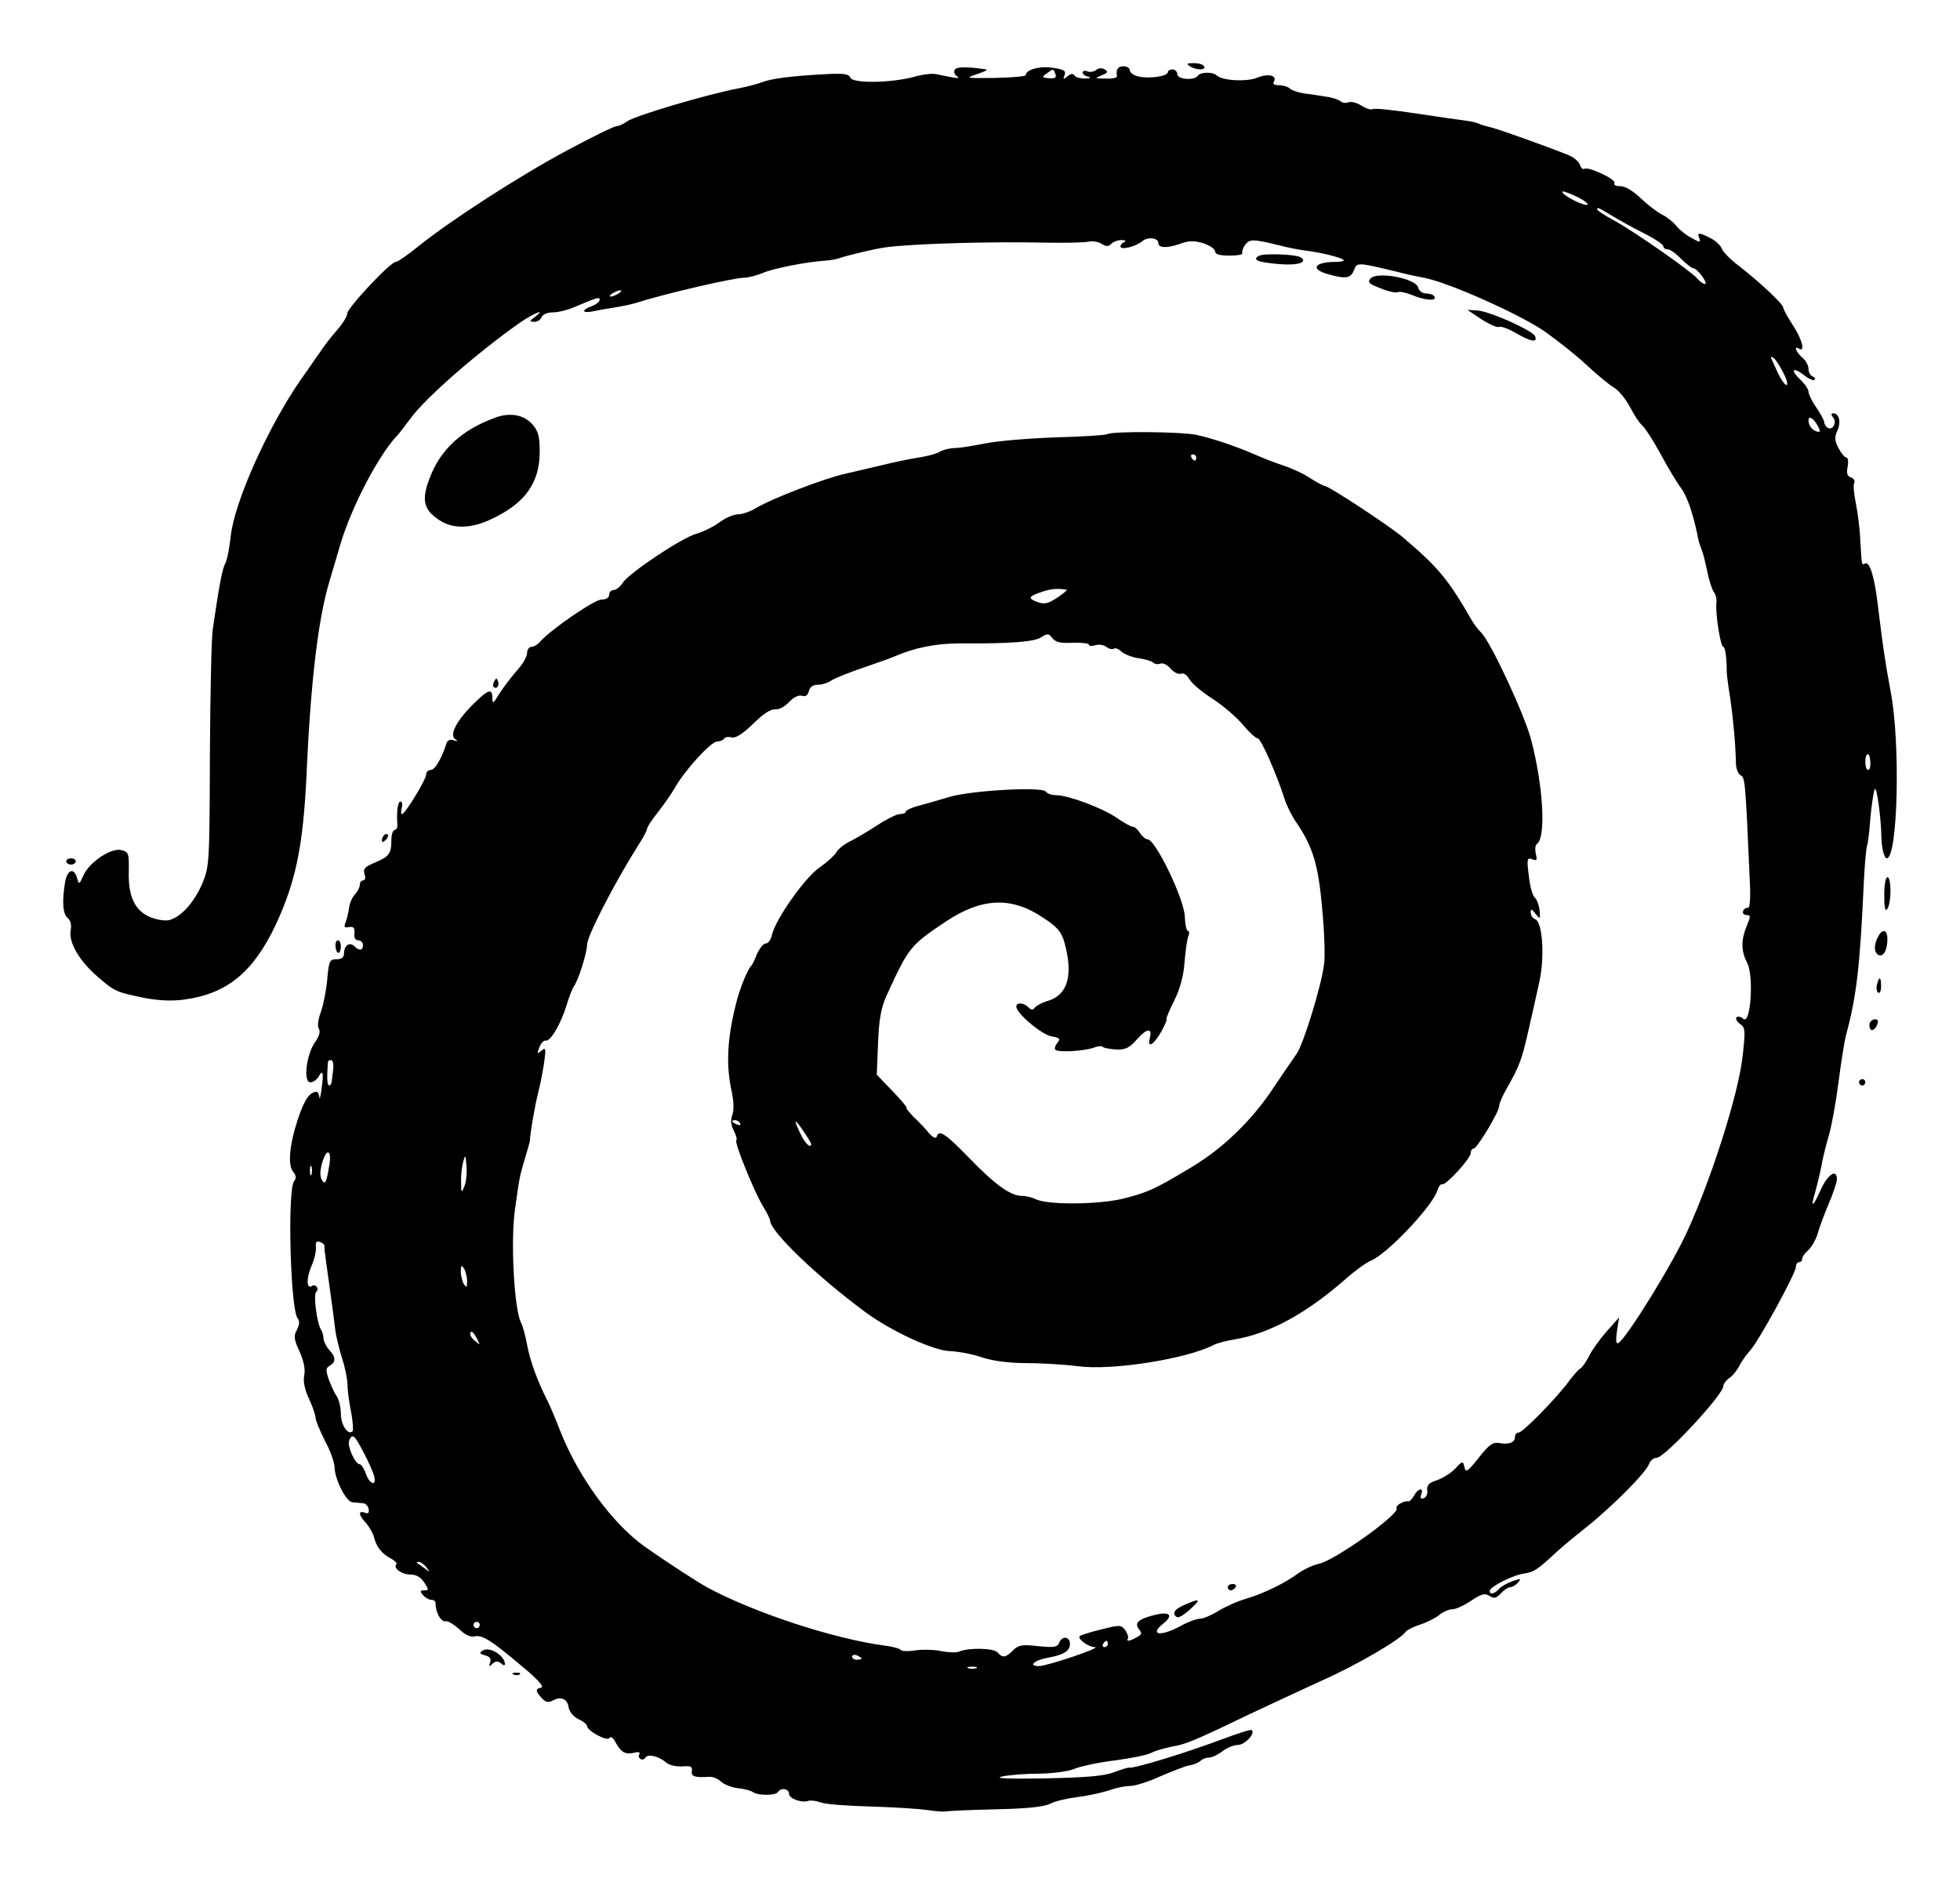
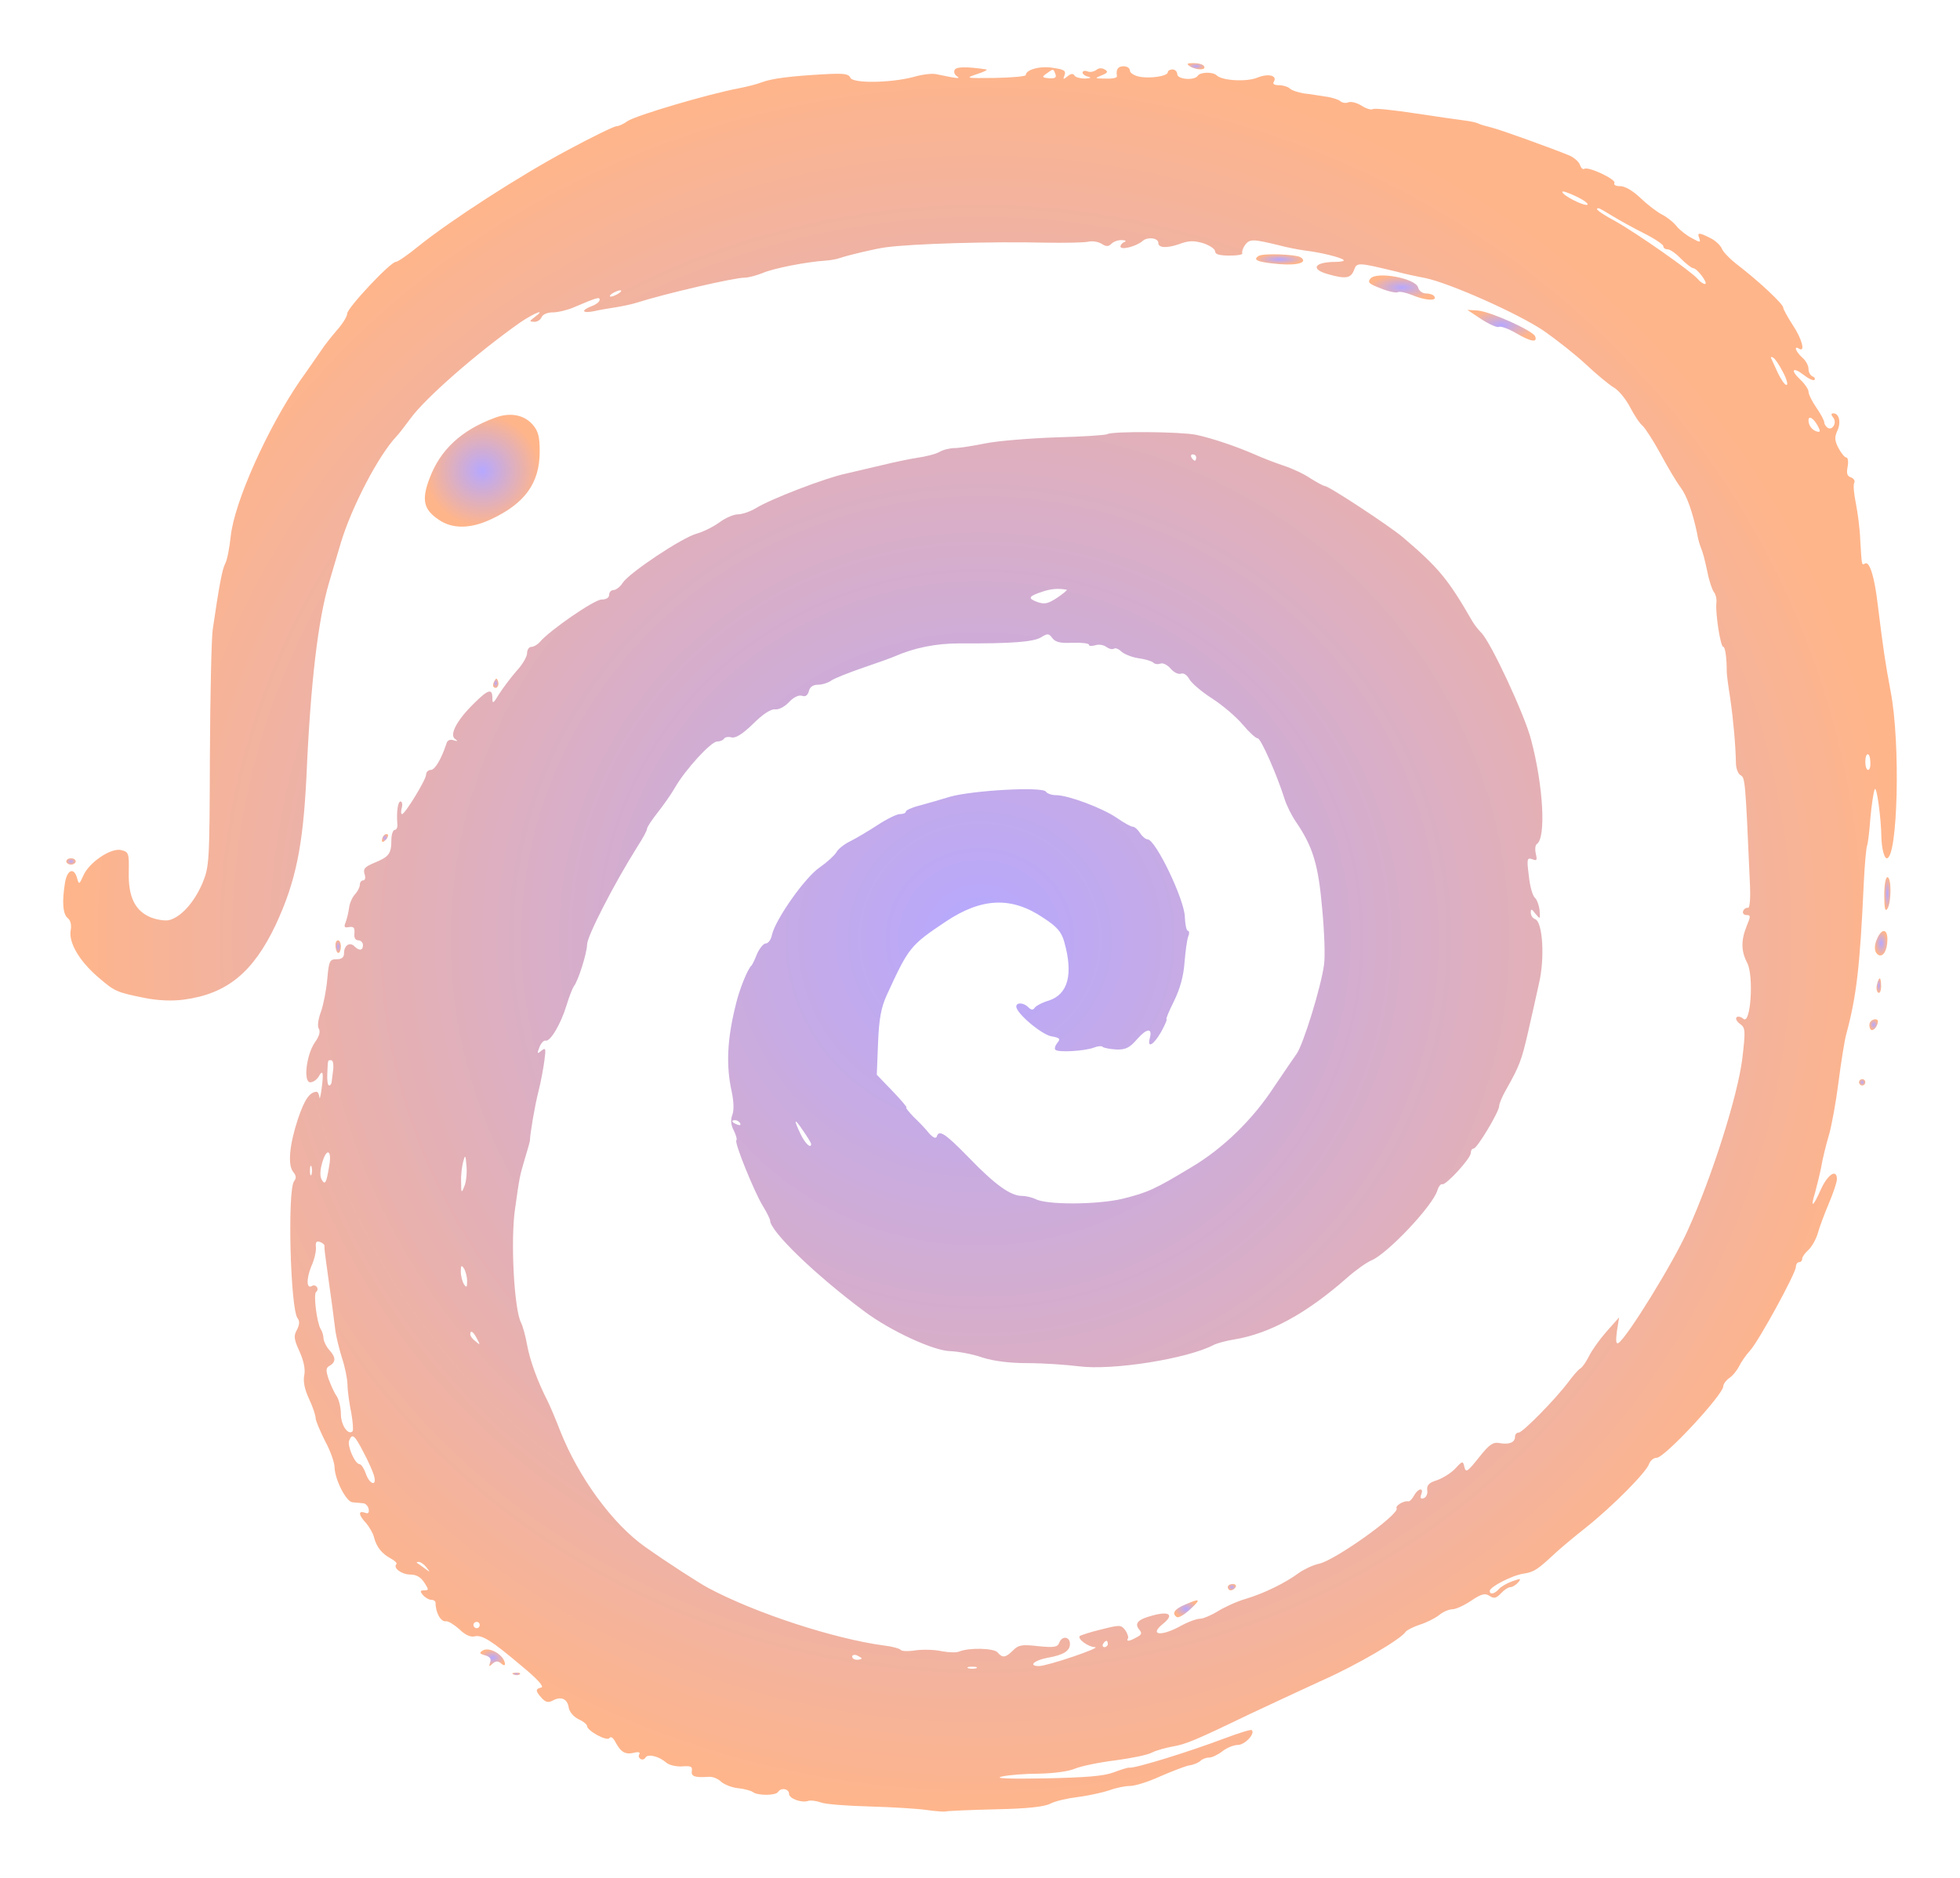
<svg xmlns="http://www.w3.org/2000/svg" version="1.0" width="621pt" height="595pt" viewBox="0 0 621 595" preserveAspectRatio="xMidYMid meet">
-   <g transform="translate(0,595) scale(0.1,-0.1)" fill="#000000" stroke="none">
+   <defs>
+     <radialGradient id="logo-grad" cx="50%" cy="50%" r="50%">
+       <stop offset="0%" stop-color="#B6A8FF" />
+       <stop offset="100%" stop-color="#FFB58A" />
+     </radialGradient>
+   </defs>
+   <g transform="translate(0,595) scale(0.1,-0.1)" fill="url(#logo-grad)" stroke="none">
    <path d="M3770 5740 c20 -13 53 -13 45 0 -3 6 -18 10 -33 10 -21 0 -24 -2 -12 -10z" />
    <path d="M3025 5729 c-4 -6 -1 -15 6 -20 14 -9 6 -9 -65 6 -13 3 -45 -1 -72 -9 -72 -19 -193 -21 -200 -2 -5 12 -21 14 -77 11 -113 -6 -173 -14 -204 -26 -15 -6 -48 -14 -73 -19 -96 -18 -326 -86 -352 -104 -12 -9 -28 -16 -35 -16 -7 0 -77 -34 -155 -76 -150 -80 -370 -222 -473 -305 -33 -27 -65 -49 -71 -49 -17 0 -154 -146 -154 -164 0 -9 -15 -33 -33 -53 -18 -21 -40 -49 -49 -63 -10 -14 -39 -57 -67 -96 -103 -150 -209 -386 -220 -494 -4 -36 -11 -74 -17 -85 -10 -18 -20 -73 -40 -210 -4 -27 -8 -207 -9 -400 -1 -343 -2 -351 -24 -405 -26 -60 -67 -106 -105 -116 -13 -3 -39 1 -59 9 -50 21 -71 66 -69 144 1 59 0 63 -24 69 -32 8 -102 -39 -120 -81 -13 -29 -14 -29 -20 -7 -10 34 -31 26 -38 -15 -10 -62 -7 -100 9 -113 9 -7 12 -22 9 -38 -7 -39 27 -97 86 -148 55 -47 57 -48 150 -67 42 -8 85 -10 122 -5 137 18 220 86 292 238 63 136 86 247 97 470 13 299 37 497 72 615 8 28 25 84 37 125 34 113 119 277 177 338 7 7 26 32 43 55 46 64 209 207 348 305 46 31 85 46 46 17 -17 -13 -18 -14 -1 -15 10 0 20 7 23 15 4 9 19 15 35 15 16 0 46 7 67 16 73 31 82 34 82 24 0 -6 -11 -15 -25 -20 -36 -14 -31 -24 8 -16 17 4 48 9 67 12 19 3 49 9 65 14 94 30 311 80 344 80 12 0 38 7 58 15 35 15 138 35 198 39 17 1 37 5 45 8 26 9 114 30 145 34 85 12 344 19 505 15 63 -1 125 0 138 3 13 3 32 0 43 -7 14 -9 21 -9 31 1 6 6 21 12 33 11 11 0 14 -3 8 -6 -7 -2 -13 -9 -13 -14 0 -13 51 0 71 18 16 13 49 9 49 -7 0 -16 27 -17 65 -4 32 12 47 12 78 3 20 -7 37 -18 37 -26 0 -9 14 -13 46 -13 25 0 43 3 40 8 -2 4 2 16 9 26 15 19 24 19 110 -2 22 -6 58 -13 80 -16 50 -6 115 -22 122 -30 4 -3 -8 -6 -25 -6 -68 0 -82 -23 -24 -39 56 -16 72 -13 82 13 9 25 11 25 135 -5 22 -6 63 -15 90 -20 78 -16 296 -113 377 -168 40 -28 100 -75 133 -106 33 -31 73 -64 88 -73 16 -9 39 -38 52 -63 13 -25 30 -51 39 -58 8 -7 34 -47 57 -89 23 -43 51 -90 64 -107 20 -27 38 -79 52 -145 2 -14 7 -32 10 -40 10 -26 12 -34 23 -84 5 -27 15 -55 20 -62 6 -7 10 -23 8 -36 -3 -33 13 -138 22 -138 6 0 11 -34 11 -80 0 -8 5 -46 11 -83 10 -70 17 -149 18 -204 0 -18 7 -36 15 -40 14 -8 15 -14 29 -335 3 -56 0 -87 -6 -85 -6 1 -13 -4 -15 -10 -3 -7 2 -13 11 -13 13 0 13 -4 0 -35 -18 -45 -18 -79 2 -117 21 -41 11 -196 -12 -177 -8 7 -18 9 -22 5 -4 -4 1 -14 11 -21 17 -12 18 -20 7 -112 -15 -117 -95 -371 -173 -543 -46 -103 -192 -339 -219 -356 -8 -5 -9 7 -5 37 l7 44 -40 -45 c-22 -25 -46 -59 -55 -77 -9 -18 -21 -36 -28 -40 -7 -4 -24 -24 -38 -43 -42 -56 -145 -160 -157 -160 -7 0 -12 -6 -12 -14 0 -18 -20 -25 -51 -19 -19 3 -31 -5 -64 -47 -35 -44 -41 -48 -45 -30 -5 21 -6 21 -29 -4 -13 -14 -39 -30 -58 -37 -26 -8 -33 -16 -31 -32 2 -11 -3 -22 -11 -25 -10 -3 -12 0 -8 12 9 23 -10 20 -23 -4 -6 -11 -14 -19 -18 -18 -14 3 -42 -14 -37 -22 11 -18 -198 -167 -247 -176 -18 -4 -46 -17 -63 -29 -43 -32 -111 -65 -168 -82 -28 -8 -67 -26 -88 -39 -21 -13 -47 -24 -57 -24 -11 0 -41 -11 -67 -26 -59 -31 -94 -25 -50 10 36 29 20 41 -34 26 -46 -12 -58 -25 -41 -45 9 -11 7 -16 -9 -24 -23 -13 -34 -14 -27 -3 2 4 -2 16 -9 26 -13 17 -17 17 -76 2 -34 -8 -64 -18 -68 -21 -8 -9 28 -35 48 -35 24 -1 -151 -60 -177 -60 -35 0 -16 18 26 26 52 9 72 22 72 44 0 24 -25 27 -34 4 -5 -14 -16 -16 -66 -11 -52 6 -63 4 -80 -13 -24 -24 -34 -25 -49 -7 -11 14 -91 16 -122 3 -9 -4 -33 -3 -55 1 -21 5 -58 6 -82 3 -24 -4 -45 -3 -48 1 -2 4 -26 11 -52 14 -159 21 -409 103 -557 182 -32 17 -135 84 -200 130 -103 72 -212 221 -270 368 -15 39 -33 81 -40 95 -32 62 -56 129 -65 178 -5 29 -14 60 -19 70 -22 41 -34 262 -19 362 14 99 14 101 31 158 9 29 16 55 16 57 0 19 15 109 27 156 8 31 16 76 19 99 5 38 4 41 -10 30 -13 -11 -14 -10 -6 11 5 13 14 23 20 21 15 -3 48 53 66 112 8 27 19 54 23 60 14 17 42 107 42 132 0 27 85 192 159 310 17 26 31 52 31 57 0 6 15 28 33 51 18 23 43 58 55 79 33 58 115 147 134 147 9 0 19 4 22 9 3 5 14 7 24 4 13 -3 35 11 68 43 31 31 56 47 69 46 12 -2 31 8 45 23 14 15 30 23 41 20 11 -4 18 1 22 15 3 13 13 20 29 20 13 0 32 6 43 14 11 7 56 25 100 40 44 15 89 31 100 36 62 27 130 41 206 41 166 -1 234 5 257 19 21 13 25 13 36 -2 10 -13 25 -17 64 -15 29 1 52 -2 52 -6 0 -5 9 -5 20 -2 12 4 27 1 35 -5 8 -6 18 -9 24 -6 5 4 16 -1 24 -9 9 -8 33 -18 54 -21 21 -3 42 -9 47 -14 5 -5 15 -6 23 -3 7 3 22 -4 32 -16 10 -12 25 -19 33 -16 8 3 19 -4 26 -17 7 -13 40 -41 73 -62 34 -22 77 -59 97 -83 20 -24 41 -43 47 -43 10 0 61 -116 85 -192 6 -20 23 -54 37 -74 53 -78 70 -135 82 -272 7 -73 10 -153 6 -179 -9 -70 -66 -254 -87 -283 -10 -14 -42 -61 -71 -104 -67 -103 -161 -195 -262 -255 -116 -70 -138 -80 -218 -100 -79 -19 -241 -20 -276 -1 -11 5 -30 10 -43 10 -36 0 -85 35 -168 121 -76 78 -95 90 -102 67 -3 -7 -11 -4 -24 10 -10 13 -32 36 -49 52 -16 17 -27 30 -23 30 3 0 -16 23 -44 52 l-50 52 4 101 c3 77 10 112 27 150 70 153 75 159 187 234 115 77 210 80 310 12 43 -28 57 -44 66 -76 29 -103 12 -166 -49 -186 -21 -6 -41 -17 -45 -23 -5 -8 -11 -7 -20 2 -15 15 -38 16 -38 2 0 -21 78 -87 110 -94 28 -5 31 -8 20 -21 -7 -9 -10 -19 -6 -22 9 -9 93 -4 122 7 12 5 25 6 28 2 4 -3 23 -7 43 -8 29 -1 42 5 66 33 31 35 49 36 40 3 -9 -34 12 -22 36 20 12 22 20 40 17 40 -3 0 8 26 24 58 19 39 30 79 33 122 3 36 8 73 12 83 4 9 3 17 -1 17 -5 0 -9 20 -10 44 -1 55 -93 246 -118 246 -6 0 -17 9 -24 20 -7 11 -17 20 -23 20 -6 0 -29 13 -52 29 -46 31 -153 71 -191 71 -14 0 -28 5 -32 11 -10 17 -234 4 -304 -16 -30 -9 -74 -22 -97 -28 -24 -6 -43 -15 -43 -19 0 -5 -9 -8 -19 -8 -10 0 -42 -16 -71 -35 -29 -19 -68 -42 -86 -51 -19 -9 -39 -25 -44 -35 -6 -10 -30 -32 -53 -48 -46 -31 -139 -163 -151 -213 -3 -16 -12 -28 -20 -28 -7 0 -19 -15 -27 -32 -7 -18 -15 -35 -18 -38 -12 -10 -39 -77 -50 -125 -27 -108 -31 -191 -13 -273 7 -33 8 -61 2 -76 -6 -16 -4 -32 5 -49 7 -14 11 -28 8 -31 -7 -6 56 -162 84 -208 13 -21 23 -42 23 -46 0 -34 145 -174 300 -289 82 -61 218 -124 271 -125 24 -1 70 -9 101 -20 38 -12 88 -18 145 -18 48 0 121 -5 161 -10 107 -14 345 24 428 68 10 5 39 13 64 17 112 18 230 83 355 193 28 25 64 51 81 58 51 22 193 172 208 221 4 13 11 22 16 20 12 -3 90 82 90 99 0 8 4 14 9 14 11 0 81 117 81 135 0 8 10 31 22 52 42 74 49 93 69 180 11 48 27 119 35 156 19 80 12 195 -12 204 -8 3 -14 12 -14 21 0 13 3 12 15 -4 15 -18 15 -18 13 11 -2 17 -9 35 -15 40 -7 6 -16 37 -19 69 -7 54 -6 59 11 53 14 -6 16 -3 11 17 -3 14 -2 27 3 31 30 18 21 184 -18 331 -20 78 -128 310 -158 339 -10 10 -22 26 -28 36 -77 134 -107 170 -221 267 -43 36 -234 162 -247 162 -4 0 -24 11 -45 24 -20 14 -59 32 -87 41 -27 9 -68 25 -90 35 -60 26 -134 51 -185 62 -49 10 -266 12 -282 2 -5 -3 -78 -8 -161 -10 -84 -3 -184 -11 -224 -19 -40 -8 -84 -15 -98 -15 -15 0 -36 -5 -48 -12 -12 -7 -44 -15 -72 -19 -27 -4 -77 -15 -110 -23 -33 -8 -85 -20 -115 -27 -63 -13 -240 -81 -286 -110 -17 -10 -42 -19 -56 -19 -13 0 -39 -11 -58 -25 -19 -14 -51 -30 -72 -36 -46 -12 -214 -124 -235 -156 -8 -13 -22 -23 -29 -23 -8 0 -14 -7 -14 -15 0 -9 -9 -15 -24 -15 -23 0 -165 -98 -196 -135 -7 -8 -19 -15 -26 -15 -8 0 -14 -9 -14 -20 0 -11 -15 -37 -34 -57 -18 -21 -43 -54 -55 -73 -18 -30 -21 -32 -21 -12 0 31 -13 28 -59 -18 -54 -53 -78 -99 -59 -112 10 -7 8 -8 -5 -4 -12 4 -20 0 -23 -12 -16 -48 -36 -82 -49 -82 -8 0 -15 -7 -15 -15 0 -16 -67 -125 -76 -125 -4 0 -4 9 -1 20 3 11 1 20 -4 20 -9 0 -13 -35 -10 -72 1 -10 -3 -18 -8 -18 -6 0 -11 -15 -11 -32 0 -43 -7 -53 -53 -72 -31 -13 -37 -19 -32 -36 4 -11 2 -20 -4 -20 -6 0 -11 -6 -11 -14 0 -8 -7 -21 -15 -30 -8 -8 -17 -27 -19 -43 -2 -15 -7 -36 -11 -46 -6 -15 -4 -18 11 -15 15 2 18 -2 17 -19 -2 -15 3 -23 12 -23 8 0 15 -7 15 -15 0 -18 -12 -19 -27 -4 -15 15 -33 3 -33 -22 0 -13 -7 -19 -24 -19 -21 0 -24 -5 -29 -62 -3 -35 -12 -81 -20 -104 -9 -24 -12 -47 -7 -54 6 -9 1 -25 -12 -43 -27 -38 -38 -127 -15 -127 9 0 20 8 26 17 14 26 17 14 10 -37 -3 -25 -7 -37 -7 -27 -1 9 -5 17 -9 17 -22 -1 -38 -24 -59 -86 -27 -82 -33 -146 -15 -168 10 -12 10 -20 3 -29 -22 -26 -12 -407 11 -435 7 -9 6 -20 -2 -36 -11 -19 -10 -30 8 -69 13 -29 19 -56 15 -75 -4 -19 1 -45 15 -75 12 -25 21 -53 21 -61 0 -8 14 -41 30 -73 17 -31 30 -69 30 -83 1 -39 37 -110 57 -111 10 -1 25 -2 33 -3 8 0 16 -9 18 -18 2 -13 -1 -16 -12 -12 -22 8 -20 -8 4 -33 10 -12 22 -32 25 -45 8 -31 25 -52 53 -67 13 -7 21 -15 18 -18 -12 -12 17 -33 44 -33 19 0 33 -8 44 -25 15 -23 15 -25 0 -25 -13 0 -14 -3 -4 -15 7 -8 19 -15 26 -15 8 0 14 -4 14 -10 0 -31 17 -61 33 -58 7 1 25 -10 42 -25 18 -18 36 -26 48 -23 24 6 53 -12 150 -94 50 -41 72 -66 62 -68 -19 -4 -19 -11 1 -33 13 -14 21 -16 36 -8 26 14 46 5 50 -23 2 -13 15 -28 30 -36 16 -7 28 -17 28 -22 0 -15 64 -50 71 -38 4 6 12 1 19 -13 17 -32 31 -40 58 -34 14 4 21 2 18 -4 -4 -5 -2 -12 3 -15 5 -4 13 -2 16 4 8 13 43 4 66 -16 9 -8 31 -13 50 -12 28 2 33 0 31 -14 -3 -18 9 -22 54 -19 12 1 29 -6 38 -15 10 -9 34 -19 54 -21 20 -2 41 -8 47 -12 14 -12 73 -12 80 0 10 15 35 10 35 -6 0 -15 40 -30 62 -22 7 2 24 0 38 -5 14 -6 84 -11 155 -13 72 -2 153 -7 180 -11 28 -4 55 -6 60 -5 6 2 76 5 158 7 101 2 156 8 175 18 15 8 54 17 87 21 33 4 77 14 99 21 21 8 51 14 66 14 16 0 58 13 95 30 37 16 78 32 92 35 15 2 31 9 37 15 5 5 17 10 27 10 9 0 28 9 42 20 14 11 36 20 49 20 22 0 56 36 44 47 -2 3 -40 -9 -83 -25 -116 -44 -288 -97 -305 -94 -4 1 -26 -6 -50 -15 -32 -12 -87 -16 -218 -19 -117 -2 -162 0 -135 6 22 5 75 9 118 9 45 1 93 7 113 16 20 8 77 20 127 26 51 7 103 17 117 25 14 7 44 15 65 19 41 7 67 17 245 103 58 27 160 75 228 106 113 50 252 132 266 155 4 5 23 15 44 22 20 6 48 20 61 30 13 11 32 19 43 19 10 0 37 12 59 27 33 22 44 25 59 15 14 -9 21 -7 36 9 9 10 23 19 29 19 7 0 18 7 25 15 11 13 8 13 -18 4 -17 -6 -36 -17 -43 -25 -13 -15 -29 -19 -29 -6 0 13 72 50 108 55 33 5 44 13 102 67 15 14 58 50 96 80 84 67 191 175 199 201 4 10 14 19 24 19 25 0 211 200 211 227 0 6 8 18 18 25 11 7 25 24 32 38 7 14 22 36 35 50 28 31 145 245 145 265 0 8 5 15 10 15 6 0 10 5 10 11 0 6 9 18 19 27 11 10 24 33 30 52 5 19 21 62 35 95 14 33 26 68 26 78 0 34 -29 16 -51 -33 -25 -56 -34 -61 -18 -9 5 19 14 54 19 79 4 25 15 70 24 100 9 30 23 107 31 170 8 63 19 131 24 150 33 122 44 215 56 479 3 63 8 118 11 122 2 5 7 43 10 86 4 43 10 84 14 92 6 11 20 -89 21 -154 1 -34 9 -65 17 -65 35 0 44 367 12 530 -18 97 -23 132 -41 277 -10 86 -26 136 -40 127 -11 -6 -10 -7 -15 74 -1 34 -8 87 -14 117 -6 30 -9 59 -5 65 3 6 -1 13 -10 17 -13 4 -15 13 -11 34 3 16 1 29 -4 29 -5 0 -16 13 -25 30 -12 23 -13 34 -4 54 13 27 6 56 -12 56 -8 0 -8 -4 -1 -13 13 -15 -1 -42 -17 -33 -6 4 -11 12 -11 17 0 6 -11 27 -25 47 -14 20 -25 43 -25 51 0 7 -12 25 -26 38 -33 31 -24 42 12 14 15 -12 30 -18 33 -15 3 4 0 9 -6 11 -7 3 -13 13 -13 24 0 11 -9 27 -20 36 -20 18 -28 39 -10 28 21 -13 9 32 -20 75 -16 25 -30 50 -30 55 0 11 -74 81 -144 135 -25 19 -48 43 -51 53 -4 9 -19 24 -35 32 -37 19 -44 19 -36 0 5 -14 2 -14 -23 0 -16 8 -38 25 -48 37 -10 13 -31 30 -47 38 -16 8 -47 32 -69 53 -23 22 -48 37 -63 37 -15 0 -22 4 -19 10 7 11 -82 53 -95 45 -5 -3 -11 3 -14 12 -3 10 -18 23 -33 30 -56 23 -219 82 -248 89 -16 4 -34 9 -40 12 -5 3 -22 7 -37 9 -16 2 -87 12 -159 23 -72 11 -135 18 -140 14 -5 -3 -21 2 -35 11 -14 9 -33 14 -41 11 -9 -4 -21 -2 -27 4 -7 5 -28 12 -47 14 -19 3 -49 8 -68 10 -19 3 -39 10 -45 16 -5 5 -21 10 -34 10 -14 0 -21 4 -16 11 12 20 -18 27 -52 13 -34 -14 -111 -10 -129 7 -12 12 -52 11 -60 -1 -10 -16 -65 -12 -65 5 0 8 -7 15 -15 15 -8 0 -15 -4 -15 -9 0 -12 -55 -21 -90 -14 -16 3 -30 12 -30 19 0 8 -9 14 -20 14 -18 0 -25 -10 -21 -32 0 -5 -16 -8 -36 -7 -35 0 -36 1 -13 10 20 8 22 12 10 19 -9 5 -19 5 -27 -2 -7 -5 -20 -8 -28 -4 -8 3 -15 1 -15 -4 0 -5 8 -11 18 -13 11 -3 7 -5 -10 -6 -15 0 -30 4 -33 9 -5 8 -12 7 -23 -2 -13 -11 -15 -10 -9 4 5 14 -2 18 -37 23 -41 7 -86 -6 -86 -23 0 -4 -44 -8 -98 -9 -93 -1 -95 -1 -57 12 22 7 36 14 30 15 -61 9 -94 9 -100 -1z m319 -14 c4 -11 -1 -14 -20 -13 -23 2 -24 4 -8 15 22 16 21 16 28 -2z m1685 -414 c-12 -4 -79 30 -79 41 0 4 20 -3 45 -15 25 -12 40 -24 34 -26z m79 -35 c21 -13 66 -38 100 -55 34 -17 62 -36 62 -41 0 -6 6 -10 13 -10 8 0 27 -13 43 -30 16 -16 34 -30 39 -30 13 -1 49 -50 37 -50 -5 0 -16 7 -23 16 -19 23 -193 145 -261 183 -53 29 -67 41 -53 41 3 0 22 -11 43 -24z m-3148 -246 c-8 -5 -19 -10 -25 -10 -5 0 -3 5 5 10 8 5 20 10 25 10 6 0 3 -5 -5 -10z m3690 -251 c11 -21 16 -39 10 -39 -5 0 -17 17 -27 38 -9 20 -19 41 -21 46 -3 5 1 6 7 2 6 -4 20 -25 31 -47z m110 -170 c8 -15 8 -19 -2 -17 -16 4 -28 19 -28 36 0 17 17 6 30 -19z m-1970 -99 c0 -5 -2 -10 -4 -10 -3 0 -8 5 -11 10 -3 6 -1 10 4 10 6 0 11 -4 11 -10z m-410 -419 c2 -1 -11 -12 -30 -25 -29 -19 -40 -22 -63 -14 -32 12 -29 18 16 33 27 9 49 11 77 6z m2546 -546 c1 -14 -2 -25 -7 -25 -5 0 -9 11 -9 25 0 33 15 33 16 0z m-4870 -972 c-2 -16 -4 -34 -5 -40 0 -7 -4 -13 -8 -13 -5 0 -7 17 -6 37 2 46 1 43 12 43 6 0 8 -12 7 -27z m1289 -173 c3 -6 -1 -7 -9 -4 -18 7 -21 14 -7 14 6 0 13 -4 16 -10z m225 -65 c0 -17 -19 1 -33 30 -24 50 -21 54 8 11 14 -20 25 -39 25 -41z m-1527 -70 c-9 -55 -13 -62 -24 -43 -6 11 -5 31 3 57 14 45 30 35 21 -14z m428 -65 c-9 -23 -10 -21 -10 15 -1 22 3 51 7 65 6 22 7 20 10 -15 2 -23 -1 -52 -7 -65z m-484 38 c-3 -7 -5 -2 -5 12 0 14 2 19 5 13 2 -7 2 -19 0 -25z m41 -226 c-1 -4 2 -29 6 -57 15 -106 25 -181 29 -215 3 -19 12 -56 20 -82 9 -26 17 -64 18 -85 0 -21 6 -62 12 -91 5 -28 7 -55 4 -58 -14 -14 -37 20 -37 55 0 20 -6 45 -13 56 -8 11 -19 36 -26 55 -9 28 -9 35 4 42 20 12 19 27 -2 50 -9 10 -17 26 -18 36 0 9 -4 23 -9 30 -12 20 -24 112 -14 118 4 3 6 10 2 15 -3 5 -10 7 -15 4 -18 -12 -19 21 -3 61 10 21 16 49 15 61 -2 17 2 21 13 17 8 -3 15 -9 14 -12z m452 -112 c0 -20 -2 -22 -10 -10 -5 8 -10 26 -10 40 0 20 2 22 10 10 5 -8 10 -26 10 -40z m31 -182 c11 -21 11 -22 -4 -9 -10 7 -17 17 -17 22 0 15 9 10 21 -13z m-359 -361 c15 -28 30 -62 33 -74 10 -35 -14 -28 -26 7 -6 17 -15 30 -20 30 -14 0 -39 57 -33 74 10 25 17 19 46 -37z m199 -364 c13 -17 13 -17 -6 -3 -11 8 -22 16 -24 17 -2 2 0 3 6 3 6 0 17 -8 24 -17z m169 -183 c0 -5 -4 -10 -10 -10 -5 0 -10 5 -10 10 0 6 5 10 10 10 6 0 10 -4 10 -10z m1990 -60 c0 -5 -5 -10 -11 -10 -5 0 -7 5 -4 10 3 6 8 10 11 10 2 0 4 -4 4 -10z m-780 -46 c0 -2 -7 -4 -15 -4 -8 0 -15 4 -15 10 0 5 7 7 15 4 8 -4 15 -8 15 -10z m363 -31 c-7 -2 -19 -2 -25 0 -7 3 -2 5 12 5 14 0 19 -2 13 -5z" />
    <path d="M3988 5139 c-21 -13 -3 -20 65 -26 60 -5 93 6 67 22 -15 9 -117 13 -132 4z" />
    <path d="M4342 5067 c-10 -12 -4 -17 33 -31 24 -10 49 -15 54 -12 5 3 25 -1 45 -9 40 -17 80 -20 71 -5 -3 6 -15 10 -27 10 -11 0 -22 8 -25 19 -7 29 -132 52 -151 28z" />
    <path d="M4694 4938 c25 -16 50 -27 55 -24 5 3 29 -5 53 -19 48 -28 70 -32 62 -11 -7 18 -140 78 -182 82 l-33 2 45 -30z" />
    <path d="M1568 4626 c-106 -39 -173 -101 -207 -192 -26 -68 -19 -99 29 -131 43 -30 101 -29 165 1 108 50 155 115 155 215 0 48 -5 65 -22 85 -28 32 -72 40 -120 22z" />
    <path d="M1566 3791 c-4 -7 -5 -15 -2 -18 9 -9 19 4 14 18 -4 11 -6 11 -12 0z" />
    <path d="M1217 3303 c-4 -3 -7 -11 -7 -17 0 -6 5 -5 12 2 6 6 9 14 7 17 -3 3 -9 2 -12 -2z" />
    <path d="M210 3220 c0 -5 7 -10 15 -10 8 0 15 5 15 10 0 6 -7 10 -15 10 -8 0 -15 -4 -15 -10z" />
    <path d="M5970 3113 c0 -41 3 -54 10 -43 13 20 13 100 0 100 -6 0 -10 -26 -10 -57z" />
    <path d="M5950 2981 c-13 -26 -13 -48 1 -57 15 -9 29 14 29 49 0 31 -15 36 -30 8z" />
    <path d="M1063 2950 c1 -11 5 -20 9 -20 4 0 8 9 8 20 0 11 -4 20 -9 20 -6 0 -9 -9 -8 -20z" />
    <path d="M5947 2830 c-3 -11 -1 -23 4 -26 5 -3 9 6 9 20 0 31 -6 34 -13 6z" />
    <path d="M5925 2710 c-3 -5 -3 -15 1 -21 6 -11 23 6 24 24 0 10 -18 9 -25 -3z" />
    <path d="M5890 2520 c0 -5 5 -10 10 -10 6 0 10 5 10 10 0 6 -4 10 -10 10 -5 0 -10 -4 -10 -10z" />
    <path d="M3890 920 c0 -5 4 -10 9 -10 6 0 13 5 16 10 3 6 -1 10 -9 10 -9 0 -16 -4 -16 -10z" />
    <path d="M3753 864 c-33 -14 -41 -28 -24 -39 5 -3 24 8 42 25 36 33 32 36 -18 14z" />
    <path d="M1529 719 c-11 -7 -10 -10 8 -15 15 -4 20 -11 16 -22 -5 -14 -3 -15 7 -5 10 9 17 10 27 2 7 -7 13 -8 13 -3 -1 28 -49 57 -71 43z" />
    <path d="M1628 643 c7 -3 16 -2 19 1 4 3 -2 6 -13 5 -11 0 -14 -3 -6 -6z" />
  </g>
</svg>
